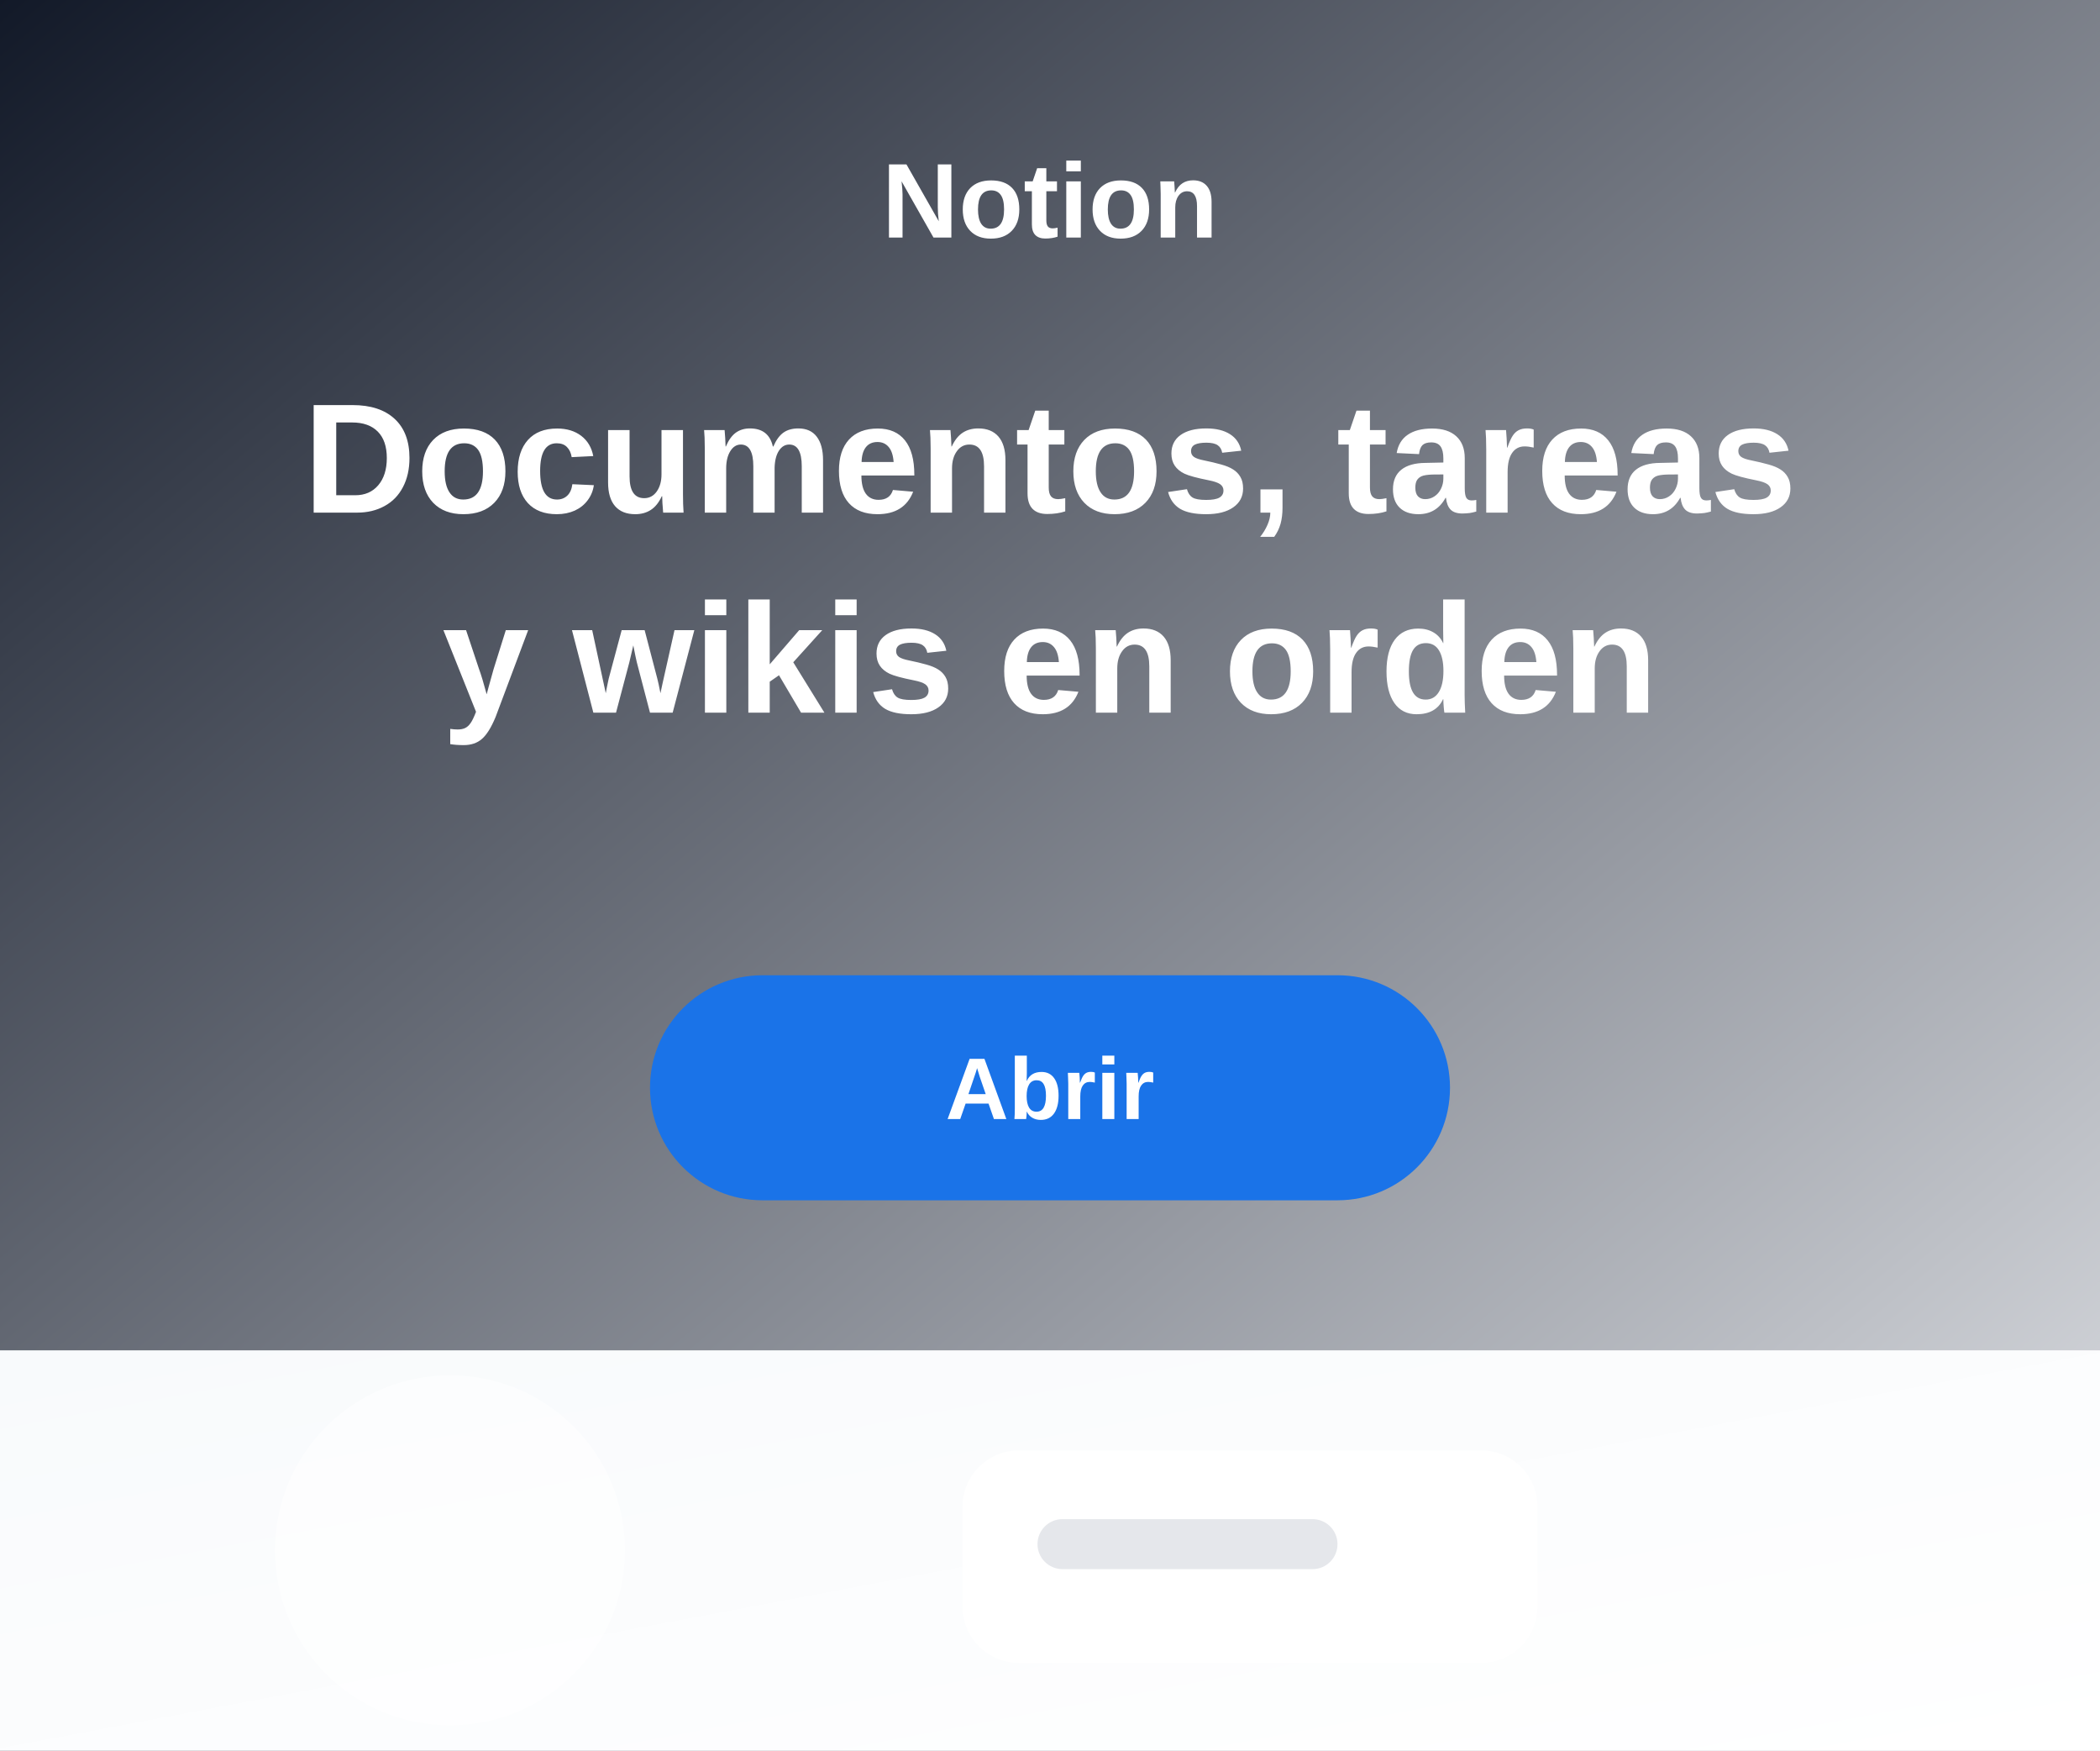
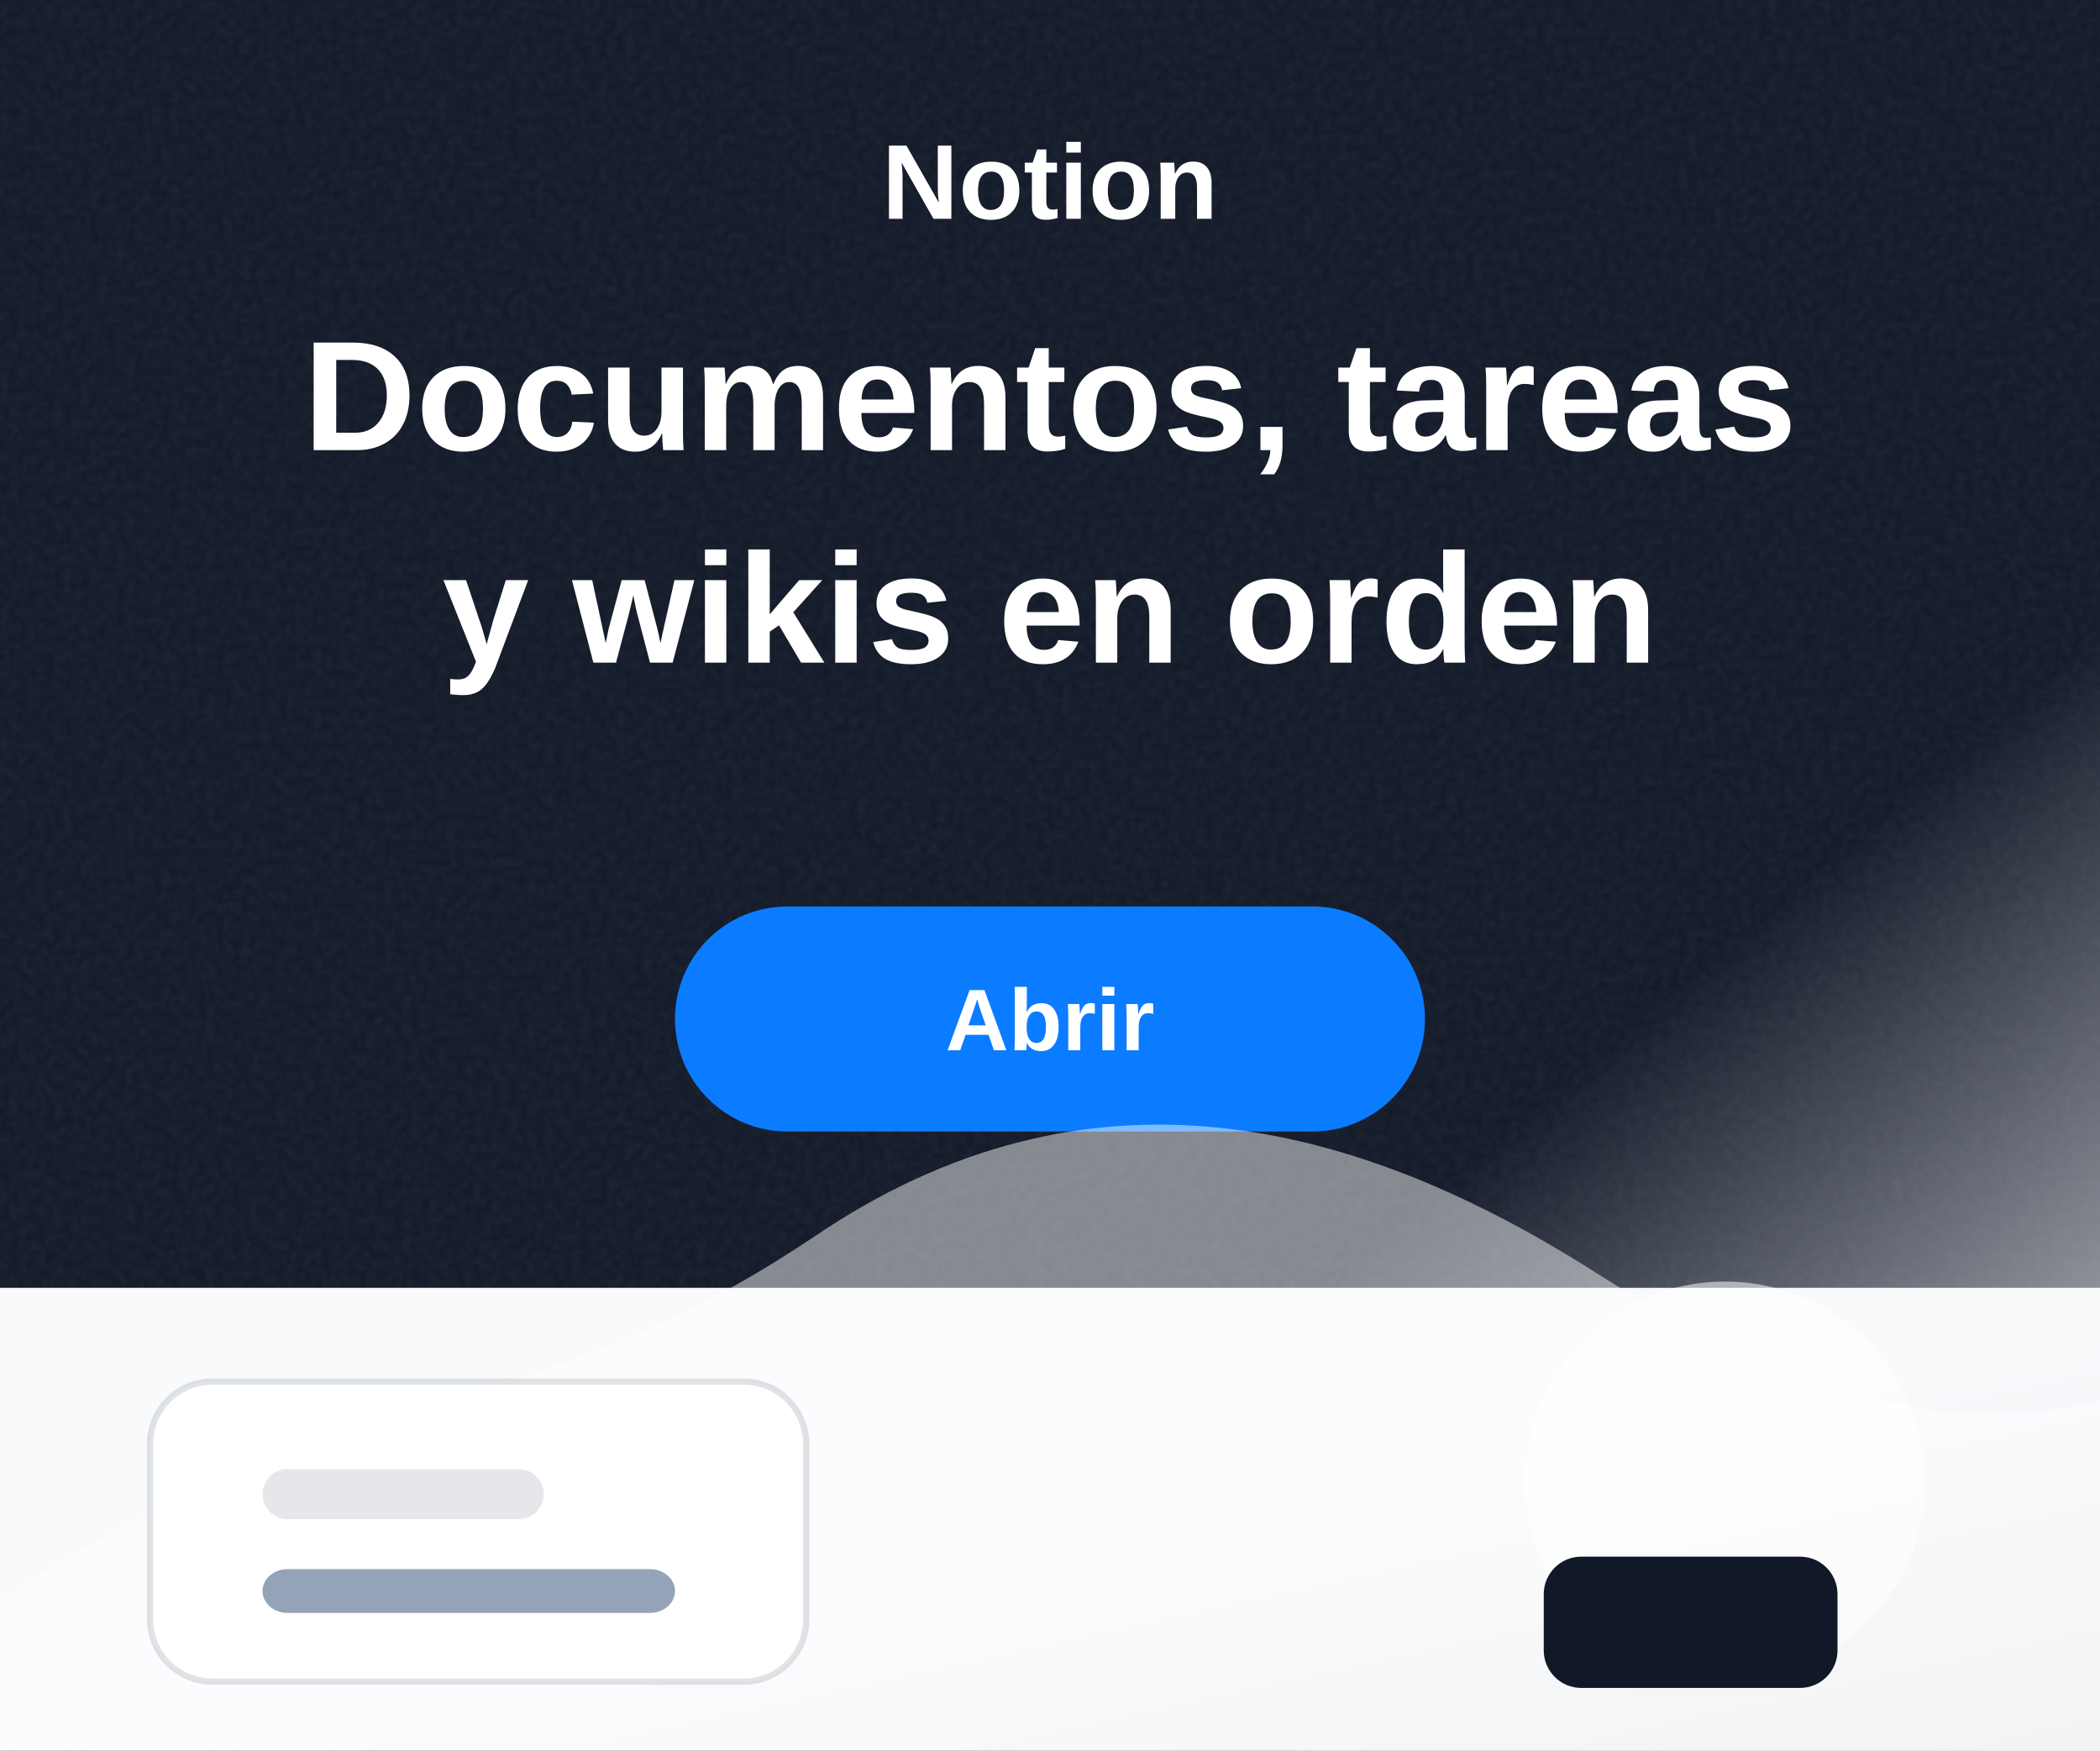
<svg xmlns="http://www.w3.org/2000/svg" viewBox="0 0 336 280">
  <defs>
    <linearGradient id="bg" x1="0" x2="1" y1="0" y2="1">
      <stop stop-color="#111827" />
+       <stop offset=".68" stop-color="#111827" />
      <stop offset="1" stop-color="#e5e7eb" />
    </linearGradient>
-     <linearGradient id="card" x1="0" x2="1" y1="0" y2="1">
+     <linearGradient id="scene" x1="0" x2="1" y1="0" y2="1">
      <stop stop-color="#f8fafc" />
-       <stop offset="1" stop-color="#ffffff" />
+       <stop offset=".55" stop-color="#f8fafc" />
+       <stop offset="1" stop-color="#e5e7eb" />
    </linearGradient>
+     <filter id="grain">
+       <feTurbulence type="fractalNoise" baseFrequency=".7" numOctaves="2" seed="6" />
+       <feColorMatrix type="saturate" values=".35" />
+       <feComponentTransfer>
+         <feFuncA type="table" tableValues="0 .16" />
+       </feComponentTransfer>
+     </filter>
  </defs>
  <rect width="336" height="280" fill="url(#bg)" />
-   <text x="168" y="38" text-anchor="middle" fill="#ffffff" font-family="Arial,sans-serif" font-size="17" font-weight="900">Notion</text>
-   <text x="168" y="82" text-anchor="middle" fill="#ffffff" font-family="Arial,sans-serif" font-size="25" font-weight="900">Documentos, tareas</text>
-   <text x="168" y="114" text-anchor="middle" fill="#ffffff" font-family="Arial,sans-serif" font-size="25" font-weight="900">y wikis en orden</text>
-   <rect x="104" y="156" width="128" height="36" rx="18" fill="#1a73e8" />
-   <text x="168" y="179" text-anchor="middle" fill="#fff" font-family="Arial,sans-serif" font-size="14" font-weight="800">Abrir</text>
-   <rect x="0" y="216" width="336" height="64" fill="url(#card)" />
-   <circle cx="72" cy="248" r="28" fill="rgba(255,255,255,.55)" />
-   <rect x="154" y="232" width="92" height="34" rx="9" fill="rgba(255,255,255,.88)" />
-   <rect x="166" y="243" width="48" height="8" rx="4" fill="#e5e7eb" />
+   <rect width="336" height="280" filter="url(#grain)" opacity=".48" />
+   <text x="168" y="35" text-anchor="middle" fill="#ffffff" font-family="Arial,sans-serif" font-size="17" font-weight="900">Notion</text>
+   <text x="168" y="72" text-anchor="middle" fill="#ffffff" font-family="Arial,sans-serif" font-size="25" font-weight="900">Documentos, tareas</text>
+   <text x="168" y="106" text-anchor="middle" fill="#ffffff" font-family="Arial,sans-serif" font-size="25" font-weight="900">y wikis en orden</text>
+   <rect x="108" y="145" width="120" height="36" rx="18" fill="#0b7cff" />
+   <text x="168" y="168" text-anchor="middle" fill="#fff" font-family="Arial,sans-serif" font-size="14" font-weight="800">Abrir</text>
+   <rect x="0" y="206" width="336" height="74" fill="url(#scene)" />
+   <path d="M0 256c58-38 82-26 130-58 44-30 87-19 126 6 30 19 55 26 80 20v56H0z" fill="rgba(255,255,255,.48)" />
+   <rect x="24" y="221" width="105" height="48" rx="10" fill="rgba(255,255,255,.92)" stroke="rgba(15,23,42,.12)" />
+   <rect x="42" y="235" width="45" height="8" rx="4" fill="#e5e7eb" />
+   <rect x="42" y="251" width="66" height="7" rx="4" fill="#94a3b8" />
+   <circle cx="276" cy="237" r="32" fill="rgba(255,255,255,.54)" />
+   <rect x="247" y="249" width="47" height="21" rx="6" fill="#111827" />
</svg>
